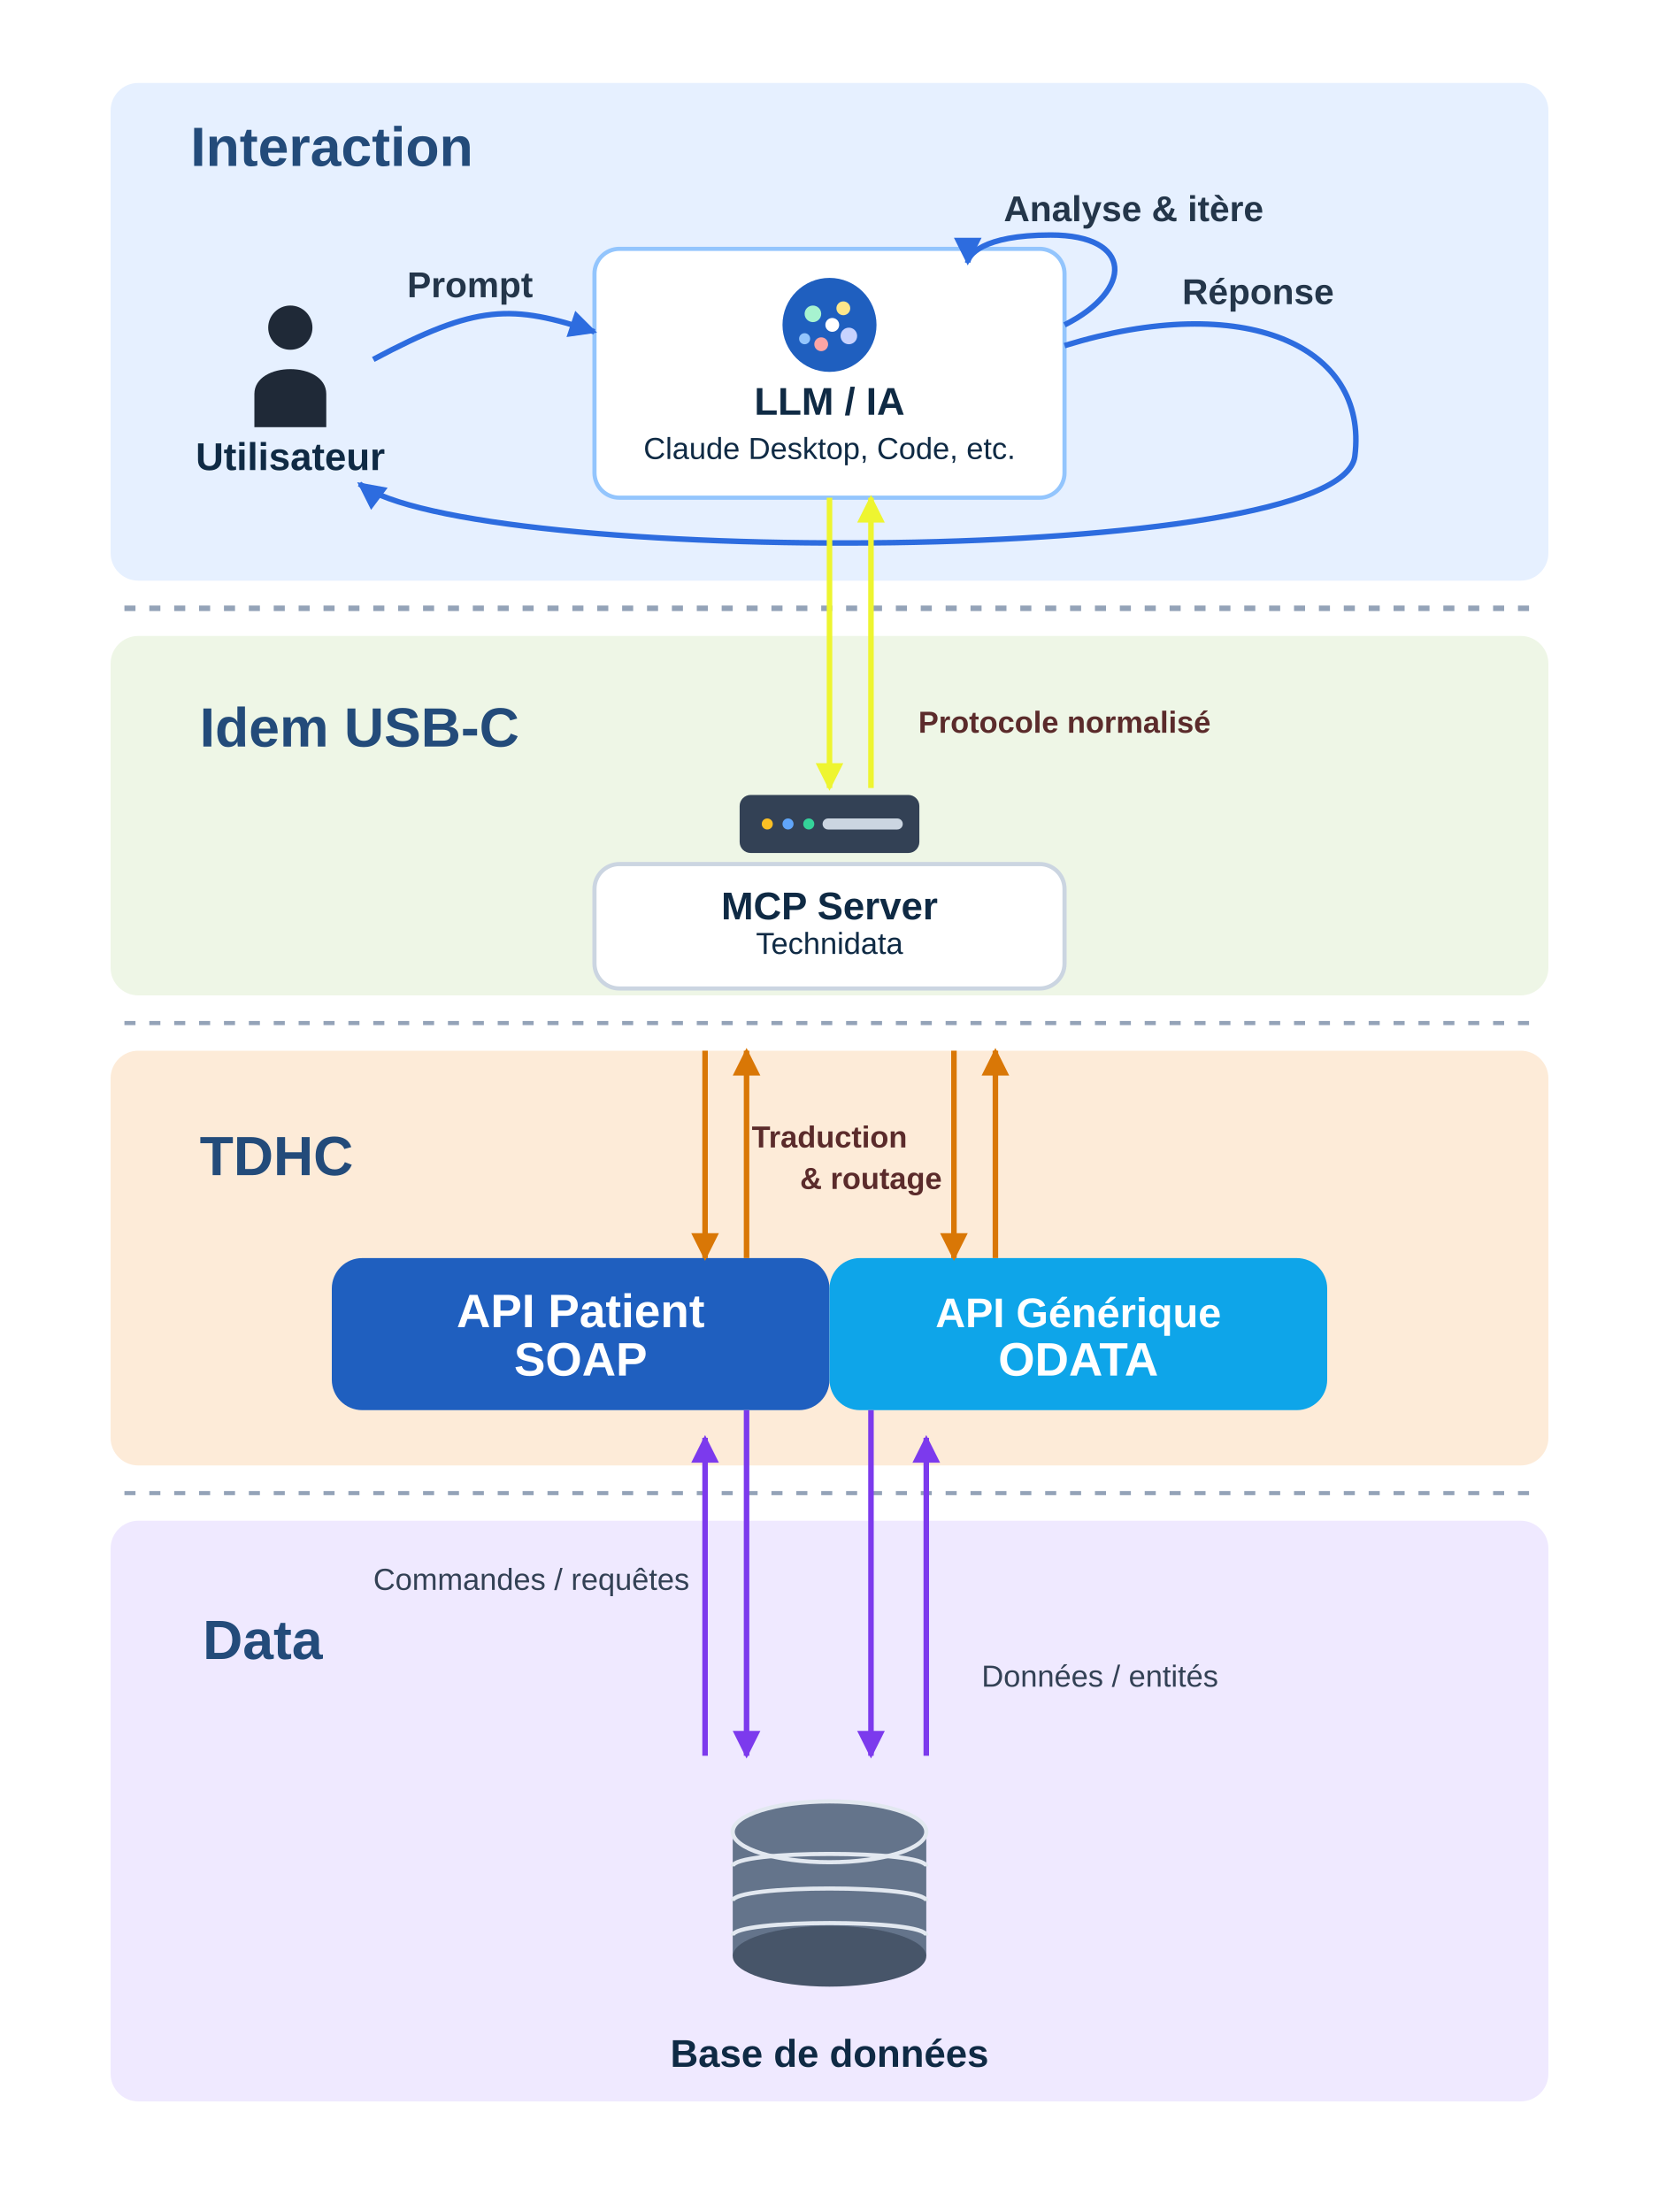
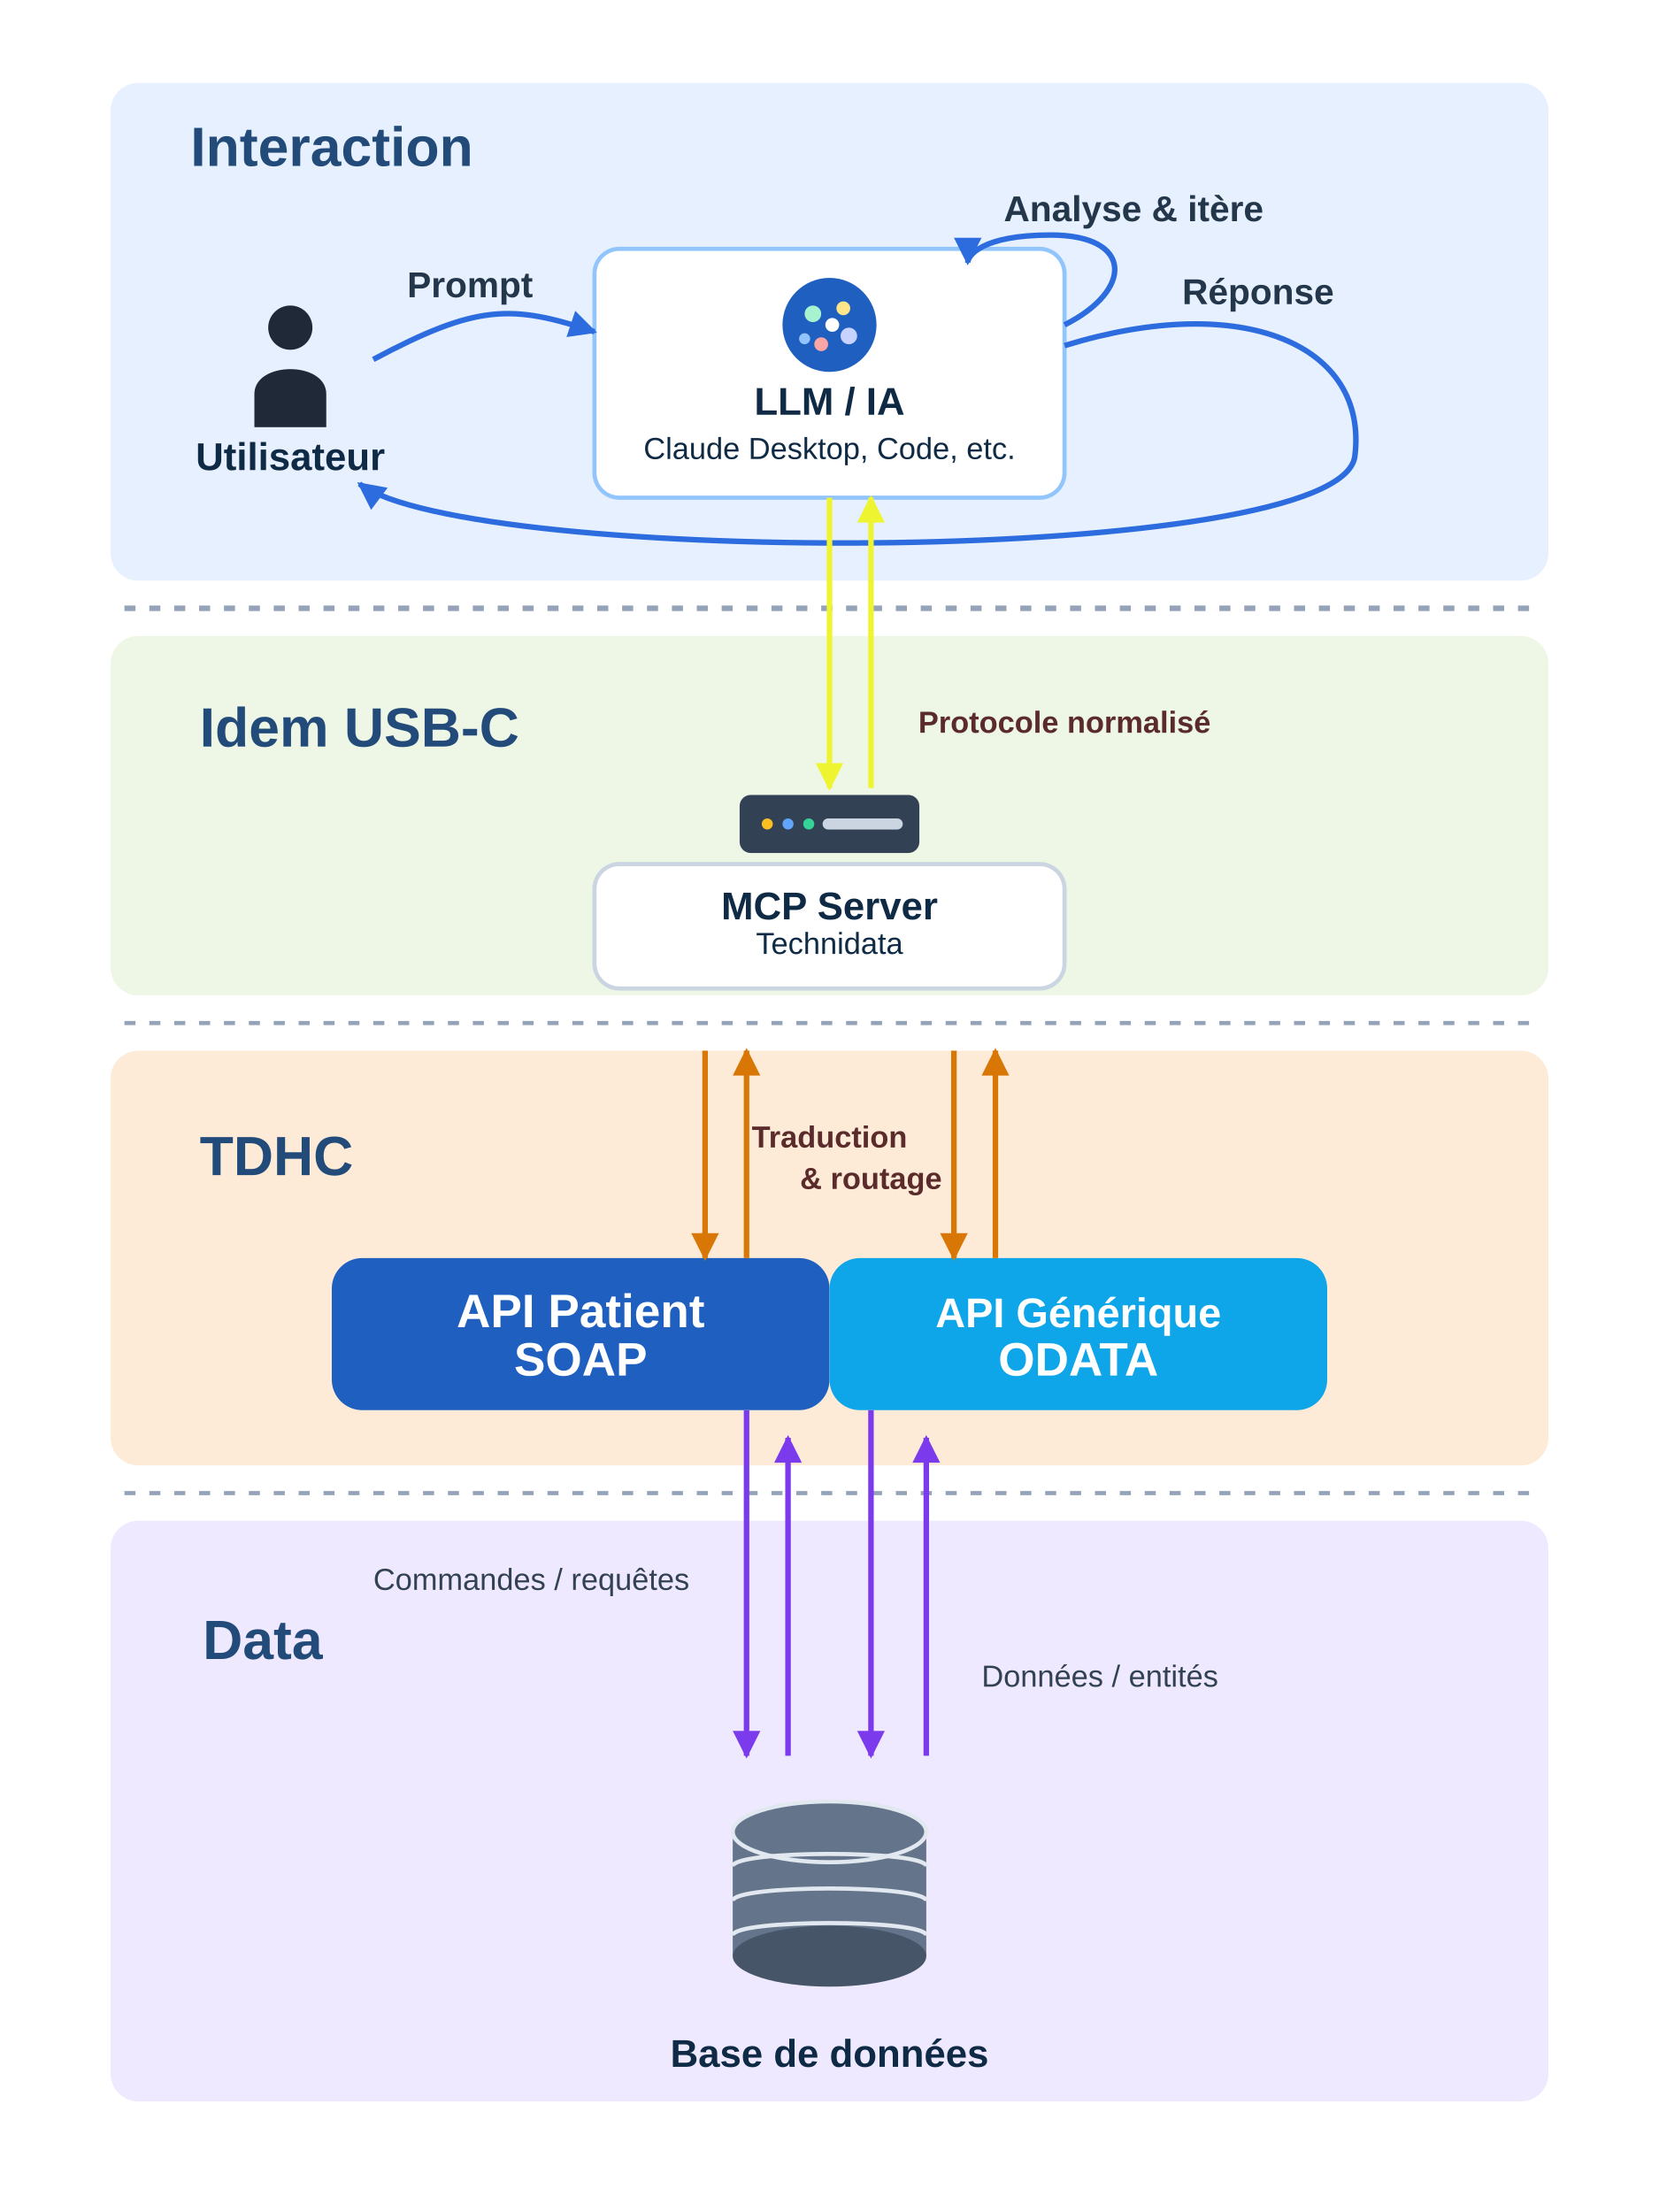
<svg xmlns="http://www.w3.org/2000/svg" width="1200" height="1600" viewBox="0 0 1200 1600">
  <defs>
    <style>
      .title { font: 700 42px Arial, Helvetica, sans-serif; fill: #1f3b5b; }
      .sectionTitle { font: 700 40px Arial, Helvetica, sans-serif; fill: #234b7a; }
      .label { font: 600 26px Arial, Helvetica, sans-serif; fill: #24364a; }
      .small { font: 500 22px Arial, Helvetica, sans-serif; fill: #334155; }
      .boxText { font: 700 28px Arial, Helvetica, sans-serif; fill: #0f2a44; }
      .boxSub { font: 500 22px Arial, Helvetica, sans-serif; fill: #0f2a44; }
      .chipText { font: 700 30px Arial, Helvetica, sans-serif; fill: #2b3a2b; }
      .note { font: 600 22px Arial, Helvetica, sans-serif; fill: #5b2b2b; }
      .dash { stroke-dasharray: 8 10; }
    </style>
    <marker id="arrowBlue" viewBox="0 0 10 10" refX="9" refY="5" markerWidth="5" markerHeight="5" orient="auto">
      <path d="M 0 0 L 10 5 L 0 10 z" fill="#2d6cdf" />
    </marker>
    <marker id="arrowGreen" viewBox="0 0 10 10" refX="9" refY="5" markerWidth="5" markerHeight="5" orient="auto">
      <path d="M 0 0 L 10 5 L 0 10 z" fill="#EEF530" />
    </marker>
    <marker id="arrowOrange" viewBox="0 0 10 10" refX="9" refY="5" markerWidth="5" markerHeight="5" orient="auto">
      <path d="M 0 0 L 10 5 L 0 10 z" fill="#d97706" />
    </marker>
    <marker id="arrowPurple" viewBox="0 0 10 10" refX="9" refY="5" markerWidth="5" markerHeight="5" orient="auto">
      <path d="M 0 0 L 10 5 L 0 10 z" fill="#7c3aed" />
    </marker>
    <g id="personIcon">
      <circle cx="0" cy="-18" r="16" fill="#1f2937" />
      <path d="M -26 30 C -26 6, 26 6, 26 30 L 26 54 L -26 54 Z" fill="#1f2937" />
    </g>
    <g id="aiIcon">
      <circle cx="0" cy="0" r="34" fill="#1f5fbf" />
      <circle cx="-12" cy="-8" r="6" fill="#a7f3d0" />
      <circle cx="10" cy="-12" r="5" fill="#fde68a" />
      <circle cx="14" cy="8" r="6" fill="#c7d2fe" />
      <circle cx="-6" cy="14" r="5" fill="#fca5a5" />
      <circle cx="-18" cy="10" r="4" fill="#93c5fd" />
      <circle cx="2" cy="0" r="5" fill="#ffffff" />
    </g>
    <g id="serverIcon">
      <rect x="-65" y="-55" width="130" height="42" rx="8" fill="#334155" />
      <rect x="-65" y="-6" width="130" height="42" rx="8" fill="#334155" />
      <rect x="-65" y="43" width="130" height="42" rx="8" fill="#334155" />
      <circle cx="-45" cy="-34" r="4" fill="#fbbf24" />
      <circle cx="-30" cy="-34" r="4" fill="#60a5fa" />
      <circle cx="-15" cy="-34" r="4" fill="#34d399" />
      <rect x="-5" y="-38" width="58" height="8" rx="4" fill="#cbd5e1" />
      <circle cx="-45" cy="15" r="4" fill="#fbbf24" />
      <circle cx="-30" cy="15" r="4" fill="#60a5fa" />
      <circle cx="-15" cy="15" r="4" fill="#34d399" />
      <rect x="-5" y="11" width="58" height="8" rx="4" fill="#cbd5e1" />
      <circle cx="-45" cy="64" r="4" fill="#fbbf24" />
      <circle cx="-30" cy="64" r="4" fill="#60a5fa" />
      <circle cx="-15" cy="64" r="4" fill="#34d399" />
      <rect x="-5" y="60" width="58" height="8" rx="4" fill="#cbd5e1" />
    </g>
    <g id="dbIcon">
      <ellipse cx="0" cy="-35" rx="70" ry="22" fill="#64748b" />
      <rect x="-70" y="-35" width="140" height="90" fill="#64748b" />
      <ellipse cx="0" cy="55" rx="70" ry="22" fill="#475569" />
      <ellipse cx="0" cy="-35" rx="70" ry="22" fill="none" stroke="#e2e8f0" stroke-width="3" />
      <path d="M -70 -10 C -70 -22, 70 -22, 70 -10" fill="none" stroke="#e2e8f0" stroke-width="3" />
      <path d="M -70 15 C -70 3, 70 3, 70 15" fill="none" stroke="#e2e8f0" stroke-width="3" />
      <path d="M -70 40 C -70 28, 70 28, 70 40" fill="none" stroke="#e2e8f0" stroke-width="3" />
    </g>
  </defs>
  <rect x="0" y="0" width="1200" height="1600" fill="#ffffff" />
  <rect x="80" y="60" width="1040" height="360" rx="20" fill="#e6f0ff" />
  <text x="240" y="120" text-anchor="middle" class="sectionTitle">Interaction</text>
  <g transform="translate(210,255)">
    <use href="#personIcon" />
  </g>
  <text x="210" y="340" text-anchor="middle" class="boxText">Utilisateur</text>
  <rect x="430" y="180" width="340" height="180" rx="18" fill="#ffffff" stroke="#93c5fd" stroke-width="3" />
  <g transform="translate(600,235)">
    <use href="#aiIcon" />
  </g>
  <text x="600" y="300" text-anchor="middle" class="boxText">LLM / IA</text>
  <text x="600" y="332" text-anchor="middle" class="boxSub">Claude Desktop, Code, etc.</text>
  <path d="M 270 260 C 345 220, 370 220, 430 240" fill="none" stroke="#2d6cdf" stroke-width="4" marker-end="url(#arrowBlue)" />
  <text x="340" y="215" text-anchor="middle" class="label">Prompt</text>
  <path d="M 770 250 C 900 210, 990 250, 980 330 C 970 410, 340 410, 260 350" fill="none" stroke="#2d6cdf" stroke-width="4" marker-end="url(#arrowBlue)" />
  <text x="910" y="220" text-anchor="middle" class="label">Réponse</text>
  <path d="M 770 235 C 820 210, 820 170, 760 170 C 710 170, 700 185, 700 190" fill="none" stroke="#2d6cdf" stroke-width="4" marker-end="url(#arrowBlue)" />
  <text x="820" y="160" text-anchor="middle" class="label">Analyse &amp; itère</text>
  <line x1="90" y1="440" x2="1110" y2="440" stroke="#94a3b8" stroke-width="4" class="dash" />
  <rect x="80" y="460" width="1040" height="260" rx="20" fill="#eef6e6" />
  <text x="260" y="540" text-anchor="middle" class="sectionTitle">Idem USB-C</text>
  <g transform="translate(600,630)">
    <use href="#serverIcon" />
  </g>
  <rect x="430" y="625" width="340" height="90" rx="18" fill="#ffffff" stroke="#cbd5e1" stroke-width="3" />
  <text x="600" y="665" text-anchor="middle" class="boxText">MCP Server</text>
  <text x="600" y="690" text-anchor="middle" class="boxSub">Technidata</text>
  <line x1="600" y1="360" x2="600" y2="570" stroke="#EEF530" stroke-width="4" marker-end="url(#arrowGreen)" />
  <line x1="630" y1="570" x2="630" y2="360" stroke="#EEF530" stroke-width="4" marker-end="url(#arrowGreen)" />
  <text x="770" y="530" text-anchor="middle" class="note">Protocole normalisé</text>
  <line x1="90" y1="740" x2="1110" y2="740" stroke="#94a3b8" stroke-width="3" class="dash" />
  <rect x="80" y="760" width="1040" height="300" rx="20" fill="#fdebd8" />
  <text x="200" y="850" text-anchor="middle" class="sectionTitle">TDHC</text>
  <text x="600" y="830" text-anchor="middle" class="note">Traduction</text>
  <text x="630" y="860" text-anchor="middle" class="note">&amp; routage</text>
  <rect x="240" y="910" width="360" height="110" rx="22" fill="#1f5fbf" />
  <text x="420" y="960" text-anchor="middle" style="font:700 34px Arial; fill:#ffffff;">API Patient</text>
  <text x="420" y="995" text-anchor="middle" style="font:700 34px Arial; fill:#ffffff;">SOAP</text>
  <rect x="600" y="910" width="360" height="110" rx="22" fill="#0ea5e9" />
  <text x="780" y="960" text-anchor="middle" style="font:700 30px Arial; fill:#ffffff;">API Générique</text>
  <text x="780" y="995" text-anchor="middle" style="font:700 34px Arial; fill:#ffffff;">ODATA</text>
  <line x1="510" y1="760" x2="510" y2="910" stroke="#d97706" stroke-width="4" marker-end="url(#arrowOrange)" />
  <line x1="540" y1="910" x2="540" y2="760" stroke="#d97706" stroke-width="4" marker-end="url(#arrowOrange)" />
  <line x1="690" y1="760" x2="690" y2="910" stroke="#d97706" stroke-width="4" marker-end="url(#arrowOrange)" />
  <line x1="720" y1="910" x2="720" y2="760" stroke="#d97706" stroke-width="4" marker-end="url(#arrowOrange)" />
  <line x1="90" y1="1080" x2="1110" y2="1080" stroke="#94a3b8" stroke-width="3" class="dash" />
  <rect x="80" y="1100" width="1040" height="420" rx="20" fill="#efe9ff" />
  <text x="190" y="1200" text-anchor="middle" class="sectionTitle">Data</text>
  <g transform="translate(600,1360)">
    <use href="#dbIcon" />
  </g>
  <text x="600" y="1495" text-anchor="middle" class="boxText">Base de données</text>
  <line x1="630" y1="1020" x2="630" y2="1270" stroke="#7c3aed" stroke-width="4" marker-end="url(#arrowPurple)" />
  <text x="270" y="1150" class="small">Commandes / requêtes</text>
  <line x1="670" y1="1270" x2="670" y2="1040" stroke="#7c3aed" stroke-width="4" marker-end="url(#arrowPurple)" />
  <text x="710" y="1220" class="small">Données / entités</text>
  <line x1="540" y1="1020" x2="540" y2="1270" stroke="#7c3aed" stroke-width="4" marker-end="url(#arrowPurple)" />
-   <line x1="510" y1="1270" x2="510" y2="1040" stroke="#7c3aed" stroke-width="4" marker-end="url(#arrowPurple)" />
+   <line x1="570" y1="1270" x2="570" y2="1040" stroke="#7c3aed" stroke-width="4" marker-end="url(#arrowPurple)" />
</svg>
